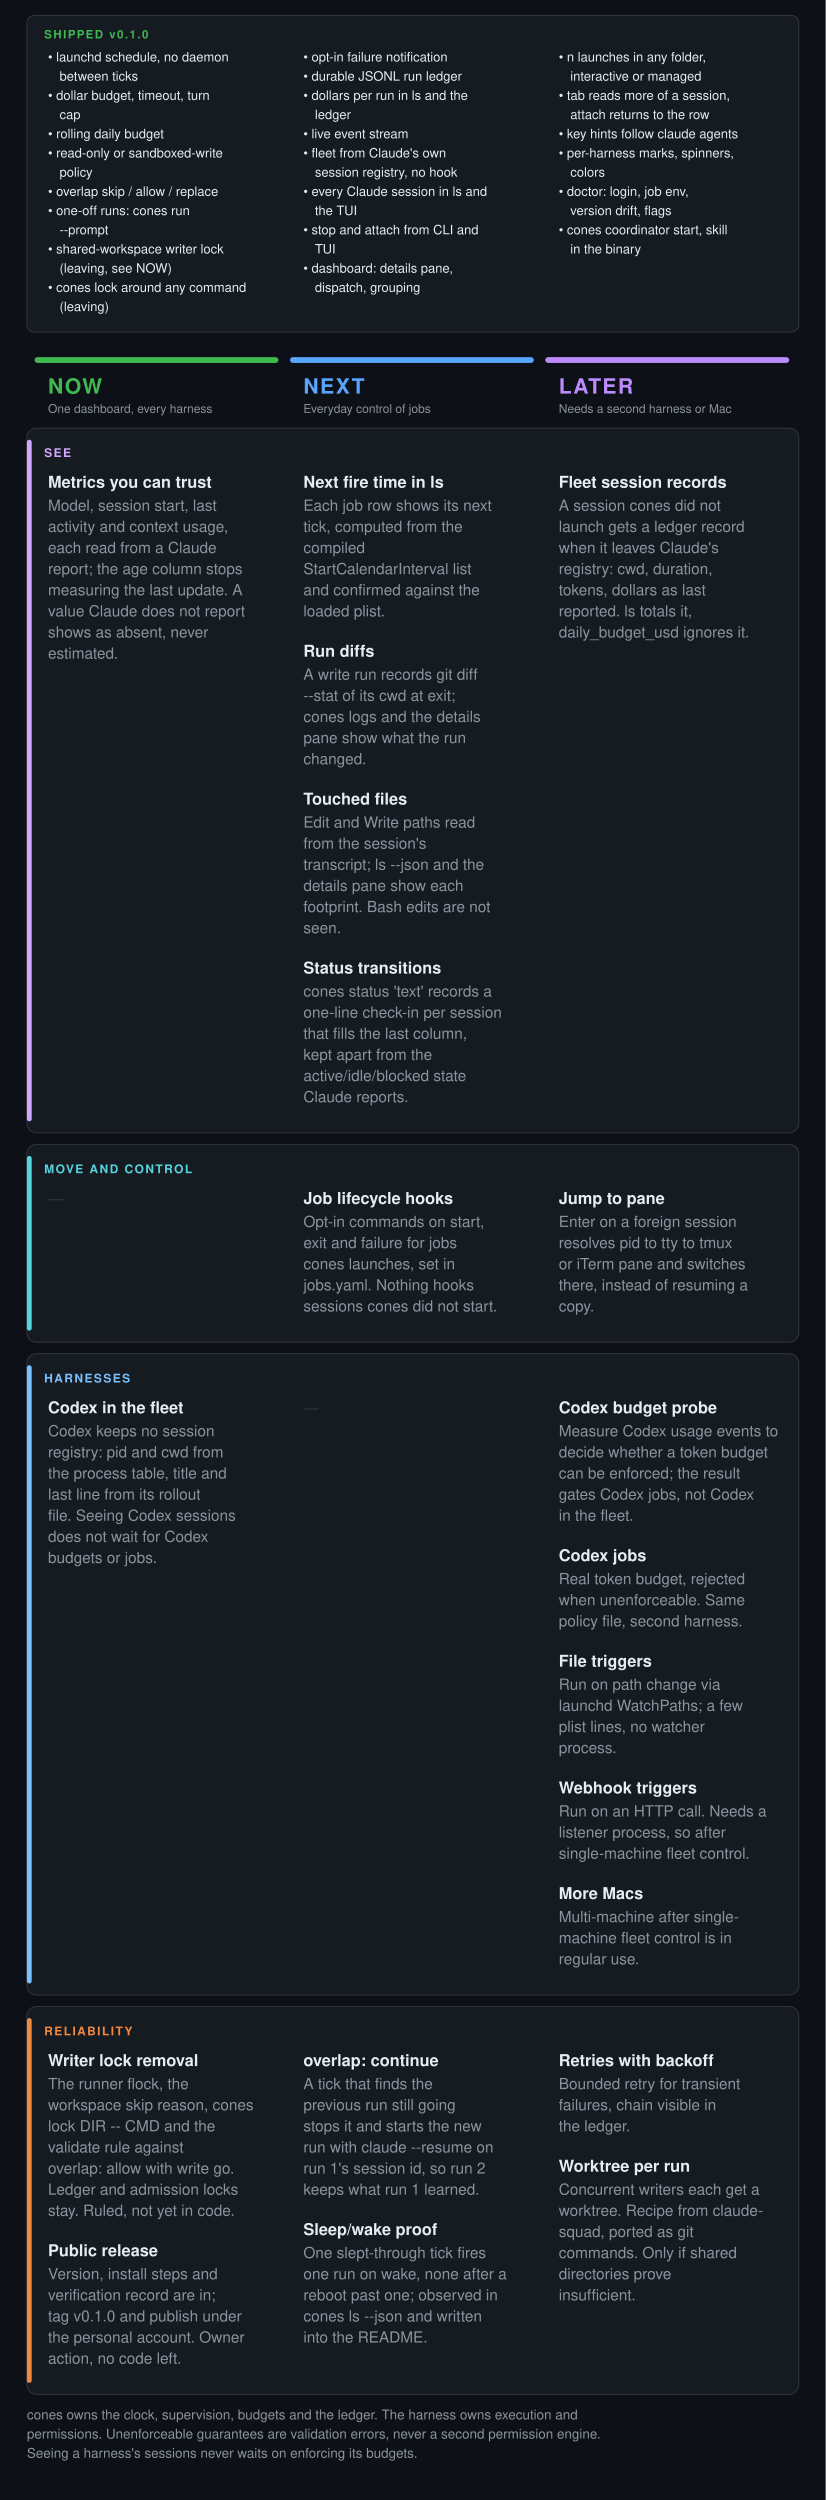
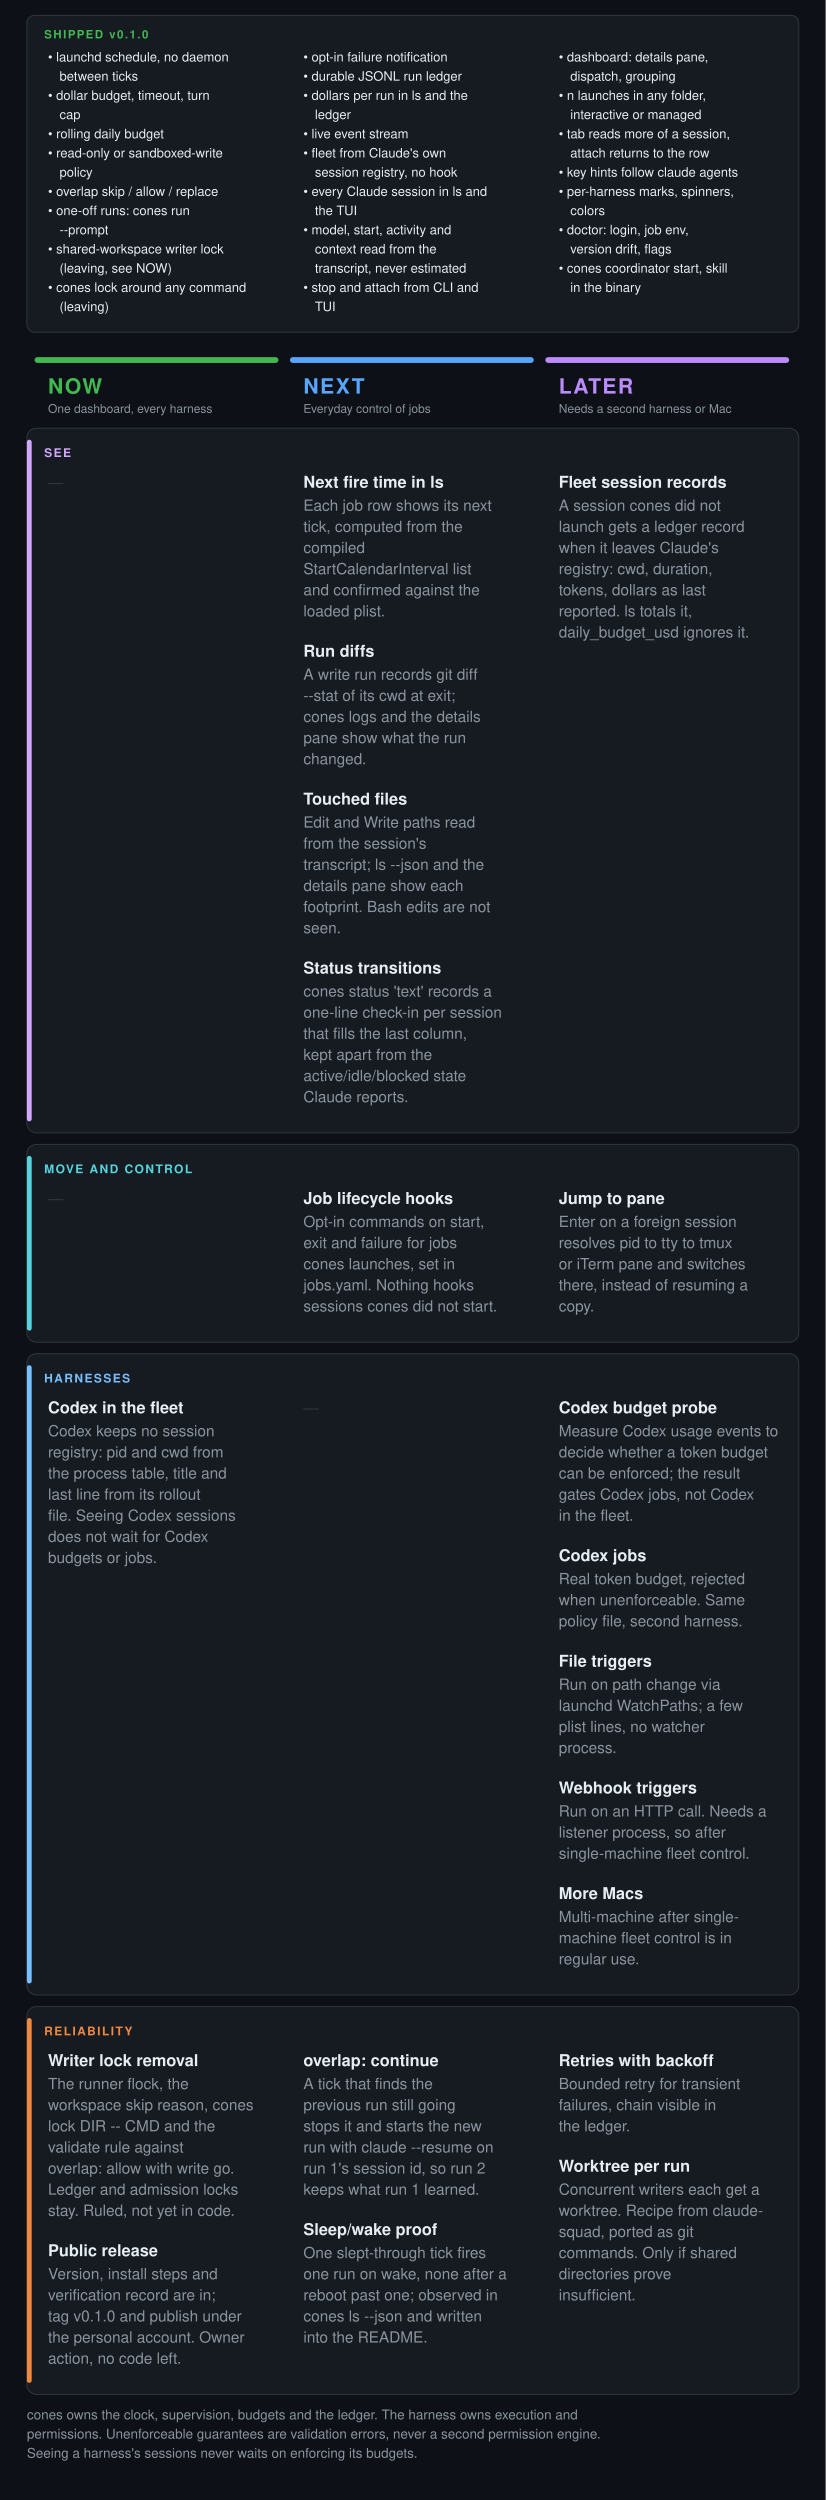
<svg xmlns="http://www.w3.org/2000/svg" width="860" height="2604" viewBox="0 0 860 2604" font-family="-apple-system,BlinkMacSystemFont,Segoe UI,Helvetica,Arial,sans-serif">
  <rect width="860" height="2604" fill="#0d1117" />
  <rect x="28" y="16" width="804" height="330" rx="8" fill="#161b22" stroke="#30363d" />
  <text x="46" y="40" font-size="12" fill="#3fb950" font-weight="700" letter-spacing="1.5">SHIPPED  v0.1.0</text>
  <text x="50" y="64" font-size="13.5" fill="#e6edf3">• launchd schedule, no daemon</text>
  <text x="62" y="84" font-size="13.5" fill="#e6edf3">between ticks</text>
  <text x="50" y="104" font-size="13.5" fill="#e6edf3">• dollar budget, timeout, turn</text>
  <text x="62" y="124" font-size="13.5" fill="#e6edf3">cap</text>
  <text x="50" y="144" font-size="13.5" fill="#e6edf3">• rolling daily budget</text>
  <text x="50" y="164" font-size="13.5" fill="#e6edf3">• read-only or sandboxed-write</text>
  <text x="62" y="184" font-size="13.5" fill="#e6edf3">policy</text>
  <text x="50" y="204" font-size="13.5" fill="#e6edf3">• overlap skip / allow / replace</text>
  <text x="50" y="224" font-size="13.5" fill="#e6edf3">• one-off runs: cones run</text>
  <text x="62" y="244" font-size="13.5" fill="#e6edf3">--prompt</text>
  <text x="50" y="264" font-size="13.5" fill="#e6edf3">• shared-workspace writer lock</text>
  <text x="62" y="284" font-size="13.5" fill="#e6edf3">(leaving, see NOW)</text>
  <text x="50" y="304" font-size="13.5" fill="#e6edf3">• cones lock around any command</text>
  <text x="62" y="324" font-size="13.5" fill="#e6edf3">(leaving)</text>
  <text x="316" y="64" font-size="13.5" fill="#e6edf3">• opt-in failure notification</text>
  <text x="316" y="84" font-size="13.5" fill="#e6edf3">• durable JSONL run ledger</text>
  <text x="316" y="104" font-size="13.5" fill="#e6edf3">• dollars per run in ls and the</text>
  <text x="328" y="124" font-size="13.5" fill="#e6edf3">ledger</text>
  <text x="316" y="144" font-size="13.5" fill="#e6edf3">• live event stream</text>
  <text x="316" y="164" font-size="13.5" fill="#e6edf3">• fleet from Claude's own</text>
  <text x="328" y="184" font-size="13.5" fill="#e6edf3">session registry, no hook</text>
  <text x="316" y="204" font-size="13.5" fill="#e6edf3">• every Claude session in ls and</text>
  <text x="328" y="224" font-size="13.5" fill="#e6edf3">the TUI</text>
-   <text x="316" y="244" font-size="13.5" fill="#e6edf3">• stop and attach from CLI and</text>
-   <text x="328" y="264" font-size="13.5" fill="#e6edf3">TUI</text>
-   <text x="316" y="284" font-size="13.5" fill="#e6edf3">• dashboard: details pane,</text>
-   <text x="328" y="304" font-size="13.5" fill="#e6edf3">dispatch, grouping</text>
-   <text x="582" y="64" font-size="13.5" fill="#e6edf3">• n launches in any folder,</text>
-   <text x="594" y="84" font-size="13.5" fill="#e6edf3">interactive or managed</text>
-   <text x="582" y="104" font-size="13.5" fill="#e6edf3">• tab reads more of a session,</text>
-   <text x="594" y="124" font-size="13.5" fill="#e6edf3">attach returns to the row</text>
-   <text x="582" y="144" font-size="13.5" fill="#e6edf3">• key hints follow claude agents</text>
-   <text x="582" y="164" font-size="13.5" fill="#e6edf3">• per-harness marks, spinners,</text>
-   <text x="594" y="184" font-size="13.5" fill="#e6edf3">colors</text>
-   <text x="582" y="204" font-size="13.5" fill="#e6edf3">• doctor: login, job env,</text>
-   <text x="594" y="224" font-size="13.5" fill="#e6edf3">version drift, flags</text>
-   <text x="582" y="244" font-size="13.5" fill="#e6edf3">• cones coordinator start, skill</text>
-   <text x="594" y="264" font-size="13.5" fill="#e6edf3">in the binary</text>
+   <text x="316" y="244" font-size="13.5" fill="#e6edf3">• model, start, activity and</text>
+   <text x="328" y="264" font-size="13.5" fill="#e6edf3">context read from the</text>
+   <text x="328" y="284" font-size="13.5" fill="#e6edf3">transcript, never estimated</text>
+   <text x="316" y="304" font-size="13.5" fill="#e6edf3">• stop and attach from CLI and</text>
+   <text x="328" y="324" font-size="13.5" fill="#e6edf3">TUI</text>
+   <text x="582" y="64" font-size="13.5" fill="#e6edf3">• dashboard: details pane,</text>
+   <text x="594" y="84" font-size="13.5" fill="#e6edf3">dispatch, grouping</text>
+   <text x="582" y="104" font-size="13.5" fill="#e6edf3">• n launches in any folder,</text>
+   <text x="594" y="124" font-size="13.5" fill="#e6edf3">interactive or managed</text>
+   <text x="582" y="144" font-size="13.5" fill="#e6edf3">• tab reads more of a session,</text>
+   <text x="594" y="164" font-size="13.5" fill="#e6edf3">attach returns to the row</text>
+   <text x="582" y="184" font-size="13.5" fill="#e6edf3">• key hints follow claude agents</text>
+   <text x="582" y="204" font-size="13.5" fill="#e6edf3">• per-harness marks, spinners,</text>
+   <text x="594" y="224" font-size="13.5" fill="#e6edf3">colors</text>
+   <text x="582" y="244" font-size="13.5" fill="#e6edf3">• doctor: login, job env,</text>
+   <text x="594" y="264" font-size="13.5" fill="#e6edf3">version drift, flags</text>
+   <text x="582" y="284" font-size="13.5" fill="#e6edf3">• cones coordinator start, skill</text>
+   <text x="594" y="304" font-size="13.5" fill="#e6edf3">in the binary</text>
  <rect x="36" y="372" width="254" height="6" rx="3" fill="#3fb950" />
  <text x="50" y="410" font-size="22" fill="#3fb950" font-weight="800" letter-spacing="1.5">NOW</text>
  <text x="50" y="430" font-size="12.5" fill="#8b949e">One dashboard, every harness</text>
  <rect x="302" y="372" width="254" height="6" rx="3" fill="#58a6ff" />
  <text x="316" y="410" font-size="22" fill="#58a6ff" font-weight="800" letter-spacing="1.5">NEXT</text>
  <text x="316" y="430" font-size="12.5" fill="#8b949e">Everyday control of jobs</text>
  <rect x="568" y="372" width="254" height="6" rx="3" fill="#bc8cff" />
  <text x="582" y="410" font-size="22" fill="#bc8cff" font-weight="800" letter-spacing="1.5">LATER</text>
  <text x="582" y="430" font-size="12.5" fill="#8b949e">Needs a second harness or Mac</text>
  <rect x="28" y="446" width="804" height="734" rx="10" fill="#161b22" stroke="#30363d" />
  <rect x="28" y="458" width="5" height="710" rx="2.5" fill="#d2a8ff" />
  <text x="46" y="476" font-size="12.5" fill="#d2a8ff" font-weight="700" letter-spacing="1.5">SEE</text>
-   <text x="50" y="508" font-size="17" fill="#e6edf3" font-weight="700">Metrics you can trust</text>
-   <text x="50" y="532" font-size="16" fill="#8b949e">Model, session start, last</text>
-   <text x="50" y="554" font-size="16" fill="#8b949e">activity and context usage,</text>
-   <text x="50" y="576" font-size="16" fill="#8b949e">each read from a Claude</text>
-   <text x="50" y="598" font-size="16" fill="#8b949e">report; the age column stops</text>
-   <text x="50" y="620" font-size="16" fill="#8b949e">measuring the last update. A</text>
-   <text x="50" y="642" font-size="16" fill="#8b949e">value Claude does not report</text>
-   <text x="50" y="664" font-size="16" fill="#8b949e">shows as absent, never</text>
-   <text x="50" y="686" font-size="16" fill="#8b949e">estimated.</text>
+   <text x="50" y="508" font-size="16" fill="#30363d">—</text>
  <text x="316" y="508" font-size="17" fill="#e6edf3" font-weight="700">Next fire time in ls</text>
  <text x="316" y="532" font-size="16" fill="#8b949e">Each job row shows its next</text>
  <text x="316" y="554" font-size="16" fill="#8b949e">tick, computed from the</text>
  <text x="316" y="576" font-size="16" fill="#8b949e">compiled</text>
  <text x="316" y="598" font-size="16" fill="#8b949e">StartCalendarInterval list</text>
  <text x="316" y="620" font-size="16" fill="#8b949e">and confirmed against the</text>
  <text x="316" y="642" font-size="16" fill="#8b949e">loaded plist.</text>
  <text x="316" y="684" font-size="17" fill="#e6edf3" font-weight="700">Run diffs</text>
  <text x="316" y="708" font-size="16" fill="#8b949e">A write run records git diff</text>
  <text x="316" y="730" font-size="16" fill="#8b949e">--stat of its cwd at exit;</text>
  <text x="316" y="752" font-size="16" fill="#8b949e">cones logs and the details</text>
  <text x="316" y="774" font-size="16" fill="#8b949e">pane show what the run</text>
  <text x="316" y="796" font-size="16" fill="#8b949e">changed.</text>
  <text x="316" y="838" font-size="17" fill="#e6edf3" font-weight="700">Touched files</text>
  <text x="316" y="862" font-size="16" fill="#8b949e">Edit and Write paths read</text>
  <text x="316" y="884" font-size="16" fill="#8b949e">from the session's</text>
  <text x="316" y="906" font-size="16" fill="#8b949e">transcript; ls --json and the</text>
  <text x="316" y="928" font-size="16" fill="#8b949e">details pane show each</text>
  <text x="316" y="950" font-size="16" fill="#8b949e">footprint. Bash edits are not</text>
  <text x="316" y="972" font-size="16" fill="#8b949e">seen.</text>
  <text x="316" y="1014" font-size="17" fill="#e6edf3" font-weight="700">Status transitions</text>
  <text x="316" y="1038" font-size="16" fill="#8b949e">cones status 'text' records a</text>
  <text x="316" y="1060" font-size="16" fill="#8b949e">one-line check-in per session</text>
  <text x="316" y="1082" font-size="16" fill="#8b949e">that fills the last column,</text>
  <text x="316" y="1104" font-size="16" fill="#8b949e">kept apart from the</text>
  <text x="316" y="1126" font-size="16" fill="#8b949e">active/idle/blocked state</text>
  <text x="316" y="1148" font-size="16" fill="#8b949e">Claude reports.</text>
  <text x="582" y="508" font-size="17" fill="#e6edf3" font-weight="700">Fleet session records</text>
  <text x="582" y="532" font-size="16" fill="#8b949e">A session cones did not</text>
  <text x="582" y="554" font-size="16" fill="#8b949e">launch gets a ledger record</text>
  <text x="582" y="576" font-size="16" fill="#8b949e">when it leaves Claude's</text>
  <text x="582" y="598" font-size="16" fill="#8b949e">registry: cwd, duration,</text>
  <text x="582" y="620" font-size="16" fill="#8b949e">tokens, dollars as last</text>
  <text x="582" y="642" font-size="16" fill="#8b949e">reported. ls totals it,</text>
  <text x="582" y="664" font-size="16" fill="#8b949e">daily_budget_usd ignores it.</text>
  <rect x="28" y="1192" width="804" height="206" rx="10" fill="#161b22" stroke="#30363d" />
  <rect x="28" y="1204" width="5" height="182" rx="2.5" fill="#56d4dd" />
  <text x="46" y="1222" font-size="12.5" fill="#56d4dd" font-weight="700" letter-spacing="1.5">MOVE AND CONTROL</text>
  <text x="50" y="1254" font-size="16" fill="#30363d">—</text>
  <text x="316" y="1254" font-size="17" fill="#e6edf3" font-weight="700">Job lifecycle hooks</text>
  <text x="316" y="1278" font-size="16" fill="#8b949e">Opt-in commands on start,</text>
  <text x="316" y="1300" font-size="16" fill="#8b949e">exit and failure for jobs</text>
  <text x="316" y="1322" font-size="16" fill="#8b949e">cones launches, set in</text>
  <text x="316" y="1344" font-size="16" fill="#8b949e">jobs.yaml. Nothing hooks</text>
  <text x="316" y="1366" font-size="16" fill="#8b949e">sessions cones did not start.</text>
  <text x="582" y="1254" font-size="17" fill="#e6edf3" font-weight="700">Jump to pane</text>
  <text x="582" y="1278" font-size="16" fill="#8b949e">Enter on a foreign session</text>
  <text x="582" y="1300" font-size="16" fill="#8b949e">resolves pid to tty to tmux</text>
  <text x="582" y="1322" font-size="16" fill="#8b949e">or iTerm pane and switches</text>
  <text x="582" y="1344" font-size="16" fill="#8b949e">there, instead of resuming a</text>
  <text x="582" y="1366" font-size="16" fill="#8b949e">copy.</text>
  <rect x="28" y="1410" width="804" height="668" rx="10" fill="#161b22" stroke="#30363d" />
  <rect x="28" y="1422" width="5" height="644" rx="2.5" fill="#79c0ff" />
  <text x="46" y="1440" font-size="12.5" fill="#79c0ff" font-weight="700" letter-spacing="1.5">HARNESSES</text>
  <text x="50" y="1472" font-size="17" fill="#e6edf3" font-weight="700">Codex in the fleet</text>
  <text x="50" y="1496" font-size="16" fill="#8b949e">Codex keeps no session</text>
  <text x="50" y="1518" font-size="16" fill="#8b949e">registry: pid and cwd from</text>
  <text x="50" y="1540" font-size="16" fill="#8b949e">the process table, title and</text>
  <text x="50" y="1562" font-size="16" fill="#8b949e">last line from its rollout</text>
  <text x="50" y="1584" font-size="16" fill="#8b949e">file. Seeing Codex sessions</text>
  <text x="50" y="1606" font-size="16" fill="#8b949e">does not wait for Codex</text>
  <text x="50" y="1628" font-size="16" fill="#8b949e">budgets or jobs.</text>
  <text x="316" y="1472" font-size="16" fill="#30363d">—</text>
  <text x="582" y="1472" font-size="17" fill="#e6edf3" font-weight="700">Codex budget probe</text>
  <text x="582" y="1496" font-size="16" fill="#8b949e">Measure Codex usage events to</text>
  <text x="582" y="1518" font-size="16" fill="#8b949e">decide whether a token budget</text>
  <text x="582" y="1540" font-size="16" fill="#8b949e">can be enforced; the result</text>
  <text x="582" y="1562" font-size="16" fill="#8b949e">gates Codex jobs, not Codex</text>
  <text x="582" y="1584" font-size="16" fill="#8b949e">in the fleet.</text>
  <text x="582" y="1626" font-size="17" fill="#e6edf3" font-weight="700">Codex jobs</text>
  <text x="582" y="1650" font-size="16" fill="#8b949e">Real token budget, rejected</text>
  <text x="582" y="1672" font-size="16" fill="#8b949e">when unenforceable. Same</text>
  <text x="582" y="1694" font-size="16" fill="#8b949e">policy file, second harness.</text>
  <text x="582" y="1736" font-size="17" fill="#e6edf3" font-weight="700">File triggers</text>
  <text x="582" y="1760" font-size="16" fill="#8b949e">Run on path change via</text>
  <text x="582" y="1782" font-size="16" fill="#8b949e">launchd WatchPaths; a few</text>
  <text x="582" y="1804" font-size="16" fill="#8b949e">plist lines, no watcher</text>
  <text x="582" y="1826" font-size="16" fill="#8b949e">process.</text>
  <text x="582" y="1868" font-size="17" fill="#e6edf3" font-weight="700">Webhook triggers</text>
  <text x="582" y="1892" font-size="16" fill="#8b949e">Run on an HTTP call. Needs a</text>
  <text x="582" y="1914" font-size="16" fill="#8b949e">listener process, so after</text>
  <text x="582" y="1936" font-size="16" fill="#8b949e">single-machine fleet control.</text>
  <text x="582" y="1978" font-size="17" fill="#e6edf3" font-weight="700">More Macs</text>
  <text x="582" y="2002" font-size="16" fill="#8b949e">Multi-machine after single-</text>
  <text x="582" y="2024" font-size="16" fill="#8b949e">machine fleet control is in</text>
  <text x="582" y="2046" font-size="16" fill="#8b949e">regular use.</text>
  <rect x="28" y="2090" width="804" height="404" rx="10" fill="#161b22" stroke="#30363d" />
  <rect x="28" y="2102" width="5" height="380" rx="2.5" fill="#f0883e" />
  <text x="46" y="2120" font-size="12.5" fill="#f0883e" font-weight="700" letter-spacing="1.5">RELIABILITY</text>
  <text x="50" y="2152" font-size="17" fill="#e6edf3" font-weight="700">Writer lock removal</text>
  <text x="50" y="2176" font-size="16" fill="#8b949e">The runner flock, the</text>
  <text x="50" y="2198" font-size="16" fill="#8b949e">workspace skip reason, cones</text>
  <text x="50" y="2220" font-size="16" fill="#8b949e">lock DIR -- CMD and the</text>
  <text x="50" y="2242" font-size="16" fill="#8b949e">validate rule against</text>
  <text x="50" y="2264" font-size="16" fill="#8b949e">overlap: allow with write go.</text>
  <text x="50" y="2286" font-size="16" fill="#8b949e">Ledger and admission locks</text>
  <text x="50" y="2308" font-size="16" fill="#8b949e">stay. Ruled, not yet in code.</text>
  <text x="50" y="2350" font-size="17" fill="#e6edf3" font-weight="700">Public release</text>
  <text x="50" y="2374" font-size="16" fill="#8b949e">Version, install steps and</text>
  <text x="50" y="2396" font-size="16" fill="#8b949e">verification record are in;</text>
  <text x="50" y="2418" font-size="16" fill="#8b949e">tag v0.1.0 and publish under</text>
  <text x="50" y="2440" font-size="16" fill="#8b949e">the personal account. Owner</text>
  <text x="50" y="2462" font-size="16" fill="#8b949e">action, no code left.</text>
  <text x="316" y="2152" font-size="17" fill="#e6edf3" font-weight="700">overlap: continue</text>
  <text x="316" y="2176" font-size="16" fill="#8b949e">A tick that finds the</text>
  <text x="316" y="2198" font-size="16" fill="#8b949e">previous run still going</text>
  <text x="316" y="2220" font-size="16" fill="#8b949e">stops it and starts the new</text>
  <text x="316" y="2242" font-size="16" fill="#8b949e">run with claude --resume on</text>
  <text x="316" y="2264" font-size="16" fill="#8b949e">run 1's session id, so run 2</text>
  <text x="316" y="2286" font-size="16" fill="#8b949e">keeps what run 1 learned.</text>
  <text x="316" y="2328" font-size="17" fill="#e6edf3" font-weight="700">Sleep/wake proof</text>
  <text x="316" y="2352" font-size="16" fill="#8b949e">One slept-through tick fires</text>
  <text x="316" y="2374" font-size="16" fill="#8b949e">one run on wake, none after a</text>
  <text x="316" y="2396" font-size="16" fill="#8b949e">reboot past one; observed in</text>
  <text x="316" y="2418" font-size="16" fill="#8b949e">cones ls --json and written</text>
  <text x="316" y="2440" font-size="16" fill="#8b949e">into the README.</text>
  <text x="582" y="2152" font-size="17" fill="#e6edf3" font-weight="700">Retries with backoff</text>
  <text x="582" y="2176" font-size="16" fill="#8b949e">Bounded retry for transient</text>
  <text x="582" y="2198" font-size="16" fill="#8b949e">failures, chain visible in</text>
  <text x="582" y="2220" font-size="16" fill="#8b949e">the ledger.</text>
  <text x="582" y="2262" font-size="17" fill="#e6edf3" font-weight="700">Worktree per run</text>
  <text x="582" y="2286" font-size="16" fill="#8b949e">Concurrent writers each get a</text>
  <text x="582" y="2308" font-size="16" fill="#8b949e">worktree. Recipe from claude-</text>
  <text x="582" y="2330" font-size="16" fill="#8b949e">squad, ported as git</text>
  <text x="582" y="2352" font-size="16" fill="#8b949e">commands. Only if shared</text>
  <text x="582" y="2374" font-size="16" fill="#8b949e">directories prove</text>
  <text x="582" y="2396" font-size="16" fill="#8b949e">insufficient.</text>
  <text x="28" y="2520" font-size="14" fill="#8b949e">cones owns the clock, supervision, budgets and the ledger. The harness owns execution and</text>
  <text x="28" y="2540" font-size="14" fill="#8b949e">permissions. Unenforceable guarantees are validation errors, never a second permission engine.</text>
  <text x="28" y="2560" font-size="14" fill="#8b949e">Seeing a harness's sessions never waits on enforcing its budgets.</text>
</svg>
